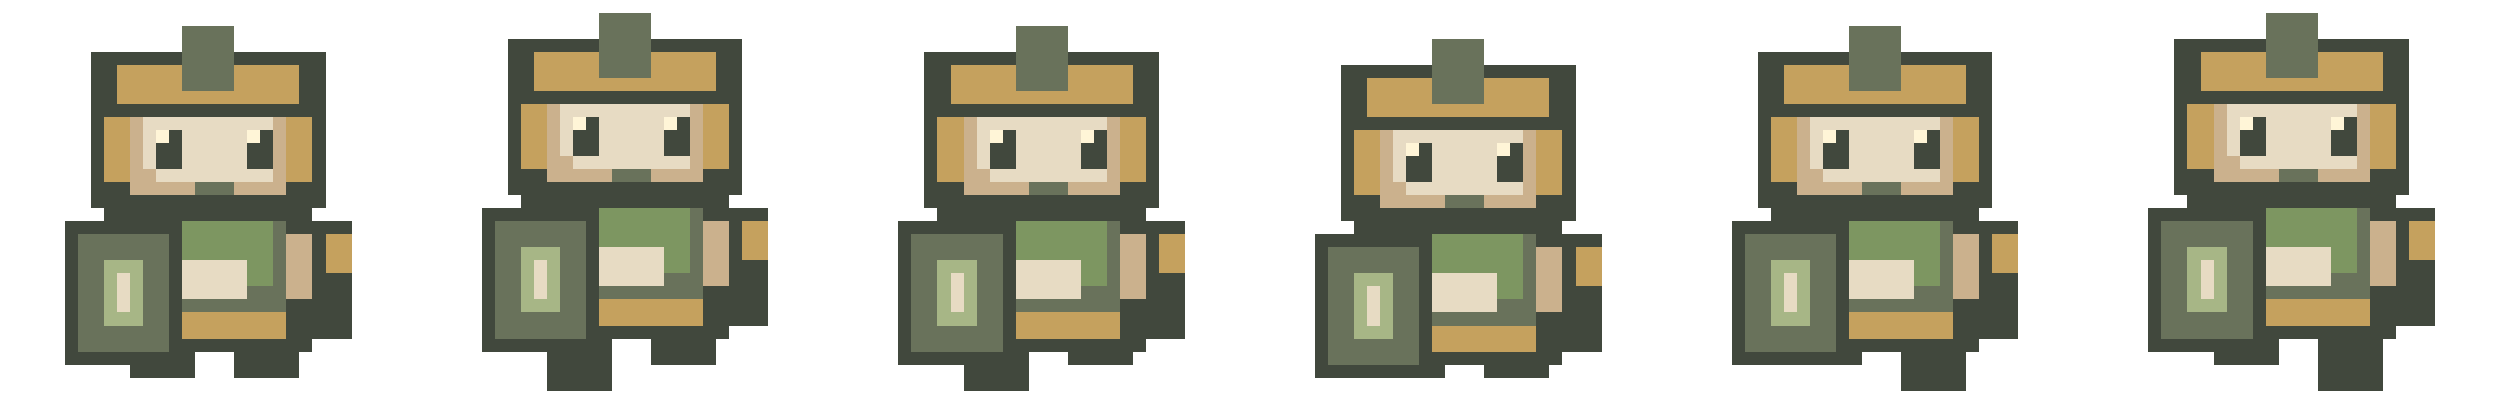
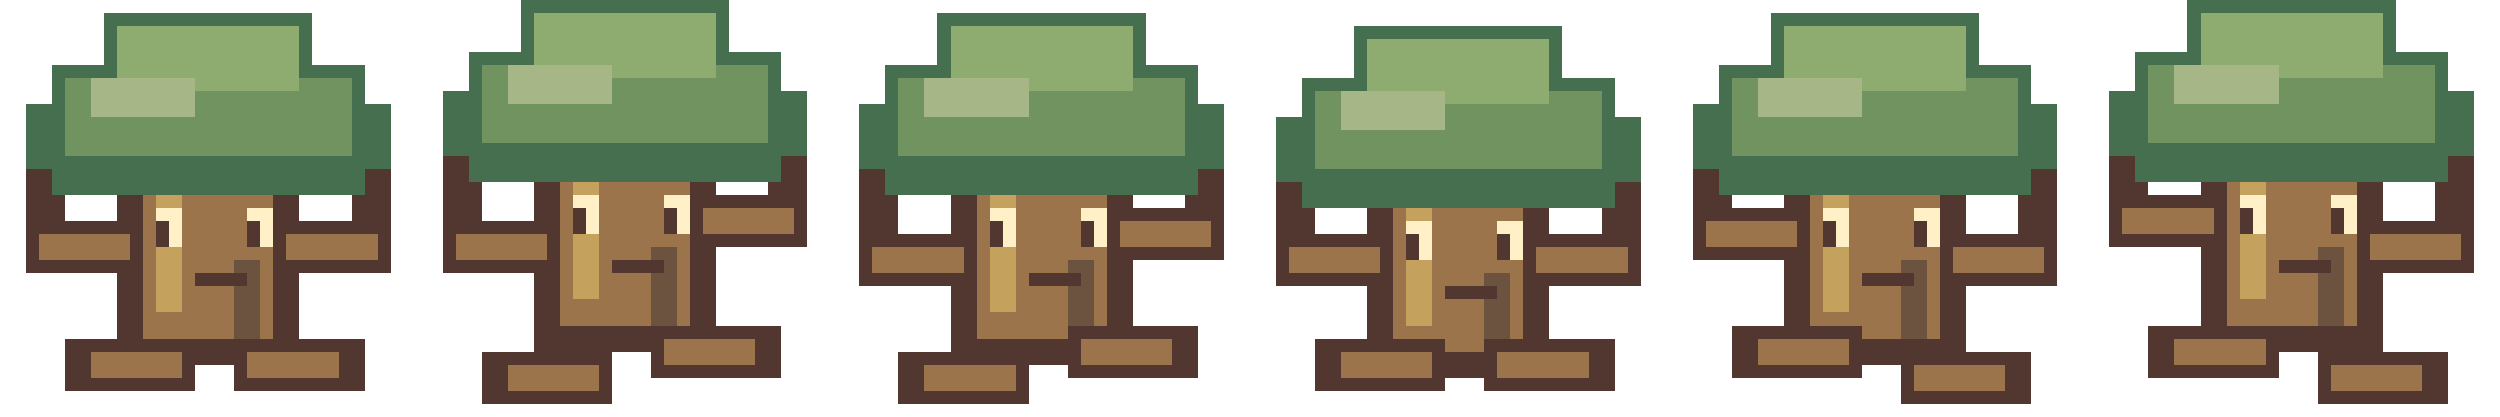
<svg xmlns="http://www.w3.org/2000/svg" width="192" height="32" viewBox="0 0 192 32" shape-rendering="crispEdges">
  <g transform="translate(0 0)">
-     <rect x="10" y="25" width="5" height="4" fill="#41483d" />
-     <rect x="18" y="25" width="5" height="4" fill="#41483d" />
-     <rect x="8" y="16" width="16" height="11" fill="#41483d" />
-     <rect x="7" y="18" width="18" height="6" fill="#41483d" />
-     <rect x="10" y="17" width="12" height="8" fill="#69725b" />
-     <rect x="11" y="17" width="10" height="5" fill="#7d9661" />
-     <rect x="10" y="24" width="12" height="2" fill="#c5a15e" />
-     <rect x="14" y="20" width="5" height="3" fill="#e7dbc3" />
-     <rect x="7" y="18" width="3" height="5" fill="#cbb18d" />
-     <rect x="22" y="18" width="3" height="5" fill="#cbb18d" />
-     <rect x="10" y="4" width="12" height="2" fill="#41483d" />
-     <rect x="8" y="6" width="16" height="9" fill="#41483d" />
-     <rect x="10" y="15" width="12" height="2" fill="#41483d" />
-     <rect x="10" y="7" width="12" height="8" fill="#cbb18d" />
-     <rect x="11" y="8" width="10" height="6" fill="#e7dbc3" />
-     <rect x="12" y="10" width="2" height="3" fill="#41483d" />
-     <rect x="19" y="10" width="2" height="3" fill="#41483d" />
-     <rect x="12" y="10" width="1" height="1" fill="#fff5d7" />
-     <rect x="19" y="10" width="1" height="1" fill="#fff5d7" />
-     <rect x="15" y="14" width="3" height="1" fill="#69725b" />
-     <rect x="10" y="13" width="2" height="1" fill="#cbb18d" />
-     <rect x="21" y="13" width="2" height="1" fill="#cbb18d" />
-     <rect x="7" y="4" width="18" height="5" fill="#41483d" />
-     <rect x="9" y="5" width="14" height="3" fill="#c5a15e" />
-     <rect x="7" y="8" width="3" height="8" fill="#41483d" />
-     <rect x="22" y="8" width="3" height="8" fill="#41483d" />
-     <rect x="8" y="9" width="2" height="5" fill="#c5a15e" />
-     <rect x="22" y="9" width="2" height="5" fill="#c5a15e" />
-     <rect x="14" y="2" width="4" height="5" fill="#69725b" />
-     <rect x="5" y="17" width="8" height="10" fill="#41483d" />
-     <rect x="6" y="18" width="6" height="7" fill="#c5a15e" />
-     <rect x="7" y="19" width="4" height="5" fill="#7d9661" />
-     <rect x="8" y="20" width="2" height="3" fill="#e7dbc3" />
-     <rect x="24" y="17" width="3" height="9" fill="#41483d" />
-     <rect x="25" y="18" width="2" height="3" fill="#c5a15e" />
-     <rect x="5" y="17" width="9" height="11" fill="#41483d" />
-     <rect x="6" y="18" width="7" height="9" fill="#69725b" />
-     <rect x="8" y="20" width="3" height="5" fill="#a7b686" />
-     <rect x="9" y="21" width="1" height="3" fill="#e7dbc3" />
+     <rect x="9" y="12" width="14" height="16" fill="#51372f" />
+     <rect x="11" y="13" width="10" height="13" fill="#9b744c" />
+     <rect x="12" y="14" width="2" height="10" fill="#c5a15e" />
+     <rect x="18" y="20" width="2" height="6" fill="#6c533f" />
+     <rect x="2" y="17" width="9" height="4" fill="#51372f" />
+     <rect x="3" y="18" width="7" height="2" fill="#9b744c" />
+     <rect x="2" y="12" width="3" height="6" fill="#51372f" />
+     <rect x="21" y="17" width="9" height="4" fill="#51372f" />
+     <rect x="22" y="18" width="7" height="2" fill="#9b744c" />
+     <rect x="27" y="12" width="3" height="6" fill="#51372f" />
+     <rect x="5" y="26" width="10" height="4" fill="#51372f" />
+     <rect x="18" y="26" width="10" height="4" fill="#51372f" />
+     <rect x="7" y="27" width="7" height="2" fill="#9b744c" />
+     <rect x="19" y="27" width="7" height="2" fill="#9b744c" />
+     <rect x="4" y="5" width="24" height="10" fill="#466f50" />
+     <rect x="8" y="1" width="16" height="6" fill="#466f50" />
+     <rect x="2" y="8" width="28" height="5" fill="#466f50" />
+     <rect x="5" y="6" width="22" height="6" fill="#71935f" />
+     <rect x="9" y="2" width="14" height="5" fill="#8eac70" />
+     <rect x="7" y="6" width="8" height="3" fill="#a7b686" />
+     <rect x="12" y="16" width="2" height="3" fill="#fff0c7" />
+     <rect x="19" y="16" width="2" height="3" fill="#fff0c7" />
+     <rect x="12" y="17" width="1" height="2" fill="#51372f" />
+     <rect x="19" y="17" width="1" height="2" fill="#51372f" />
+     <rect x="15" y="21" width="4" height="1" fill="#51372f" />
  </g>
  <g transform="translate(32 0)">
-     <rect x="10" y="26" width="5" height="4" fill="#41483d" />
-     <rect x="18" y="24" width="5" height="4" fill="#41483d" />
-     <rect x="8" y="15" width="16" height="11" fill="#41483d" />
-     <rect x="7" y="17" width="18" height="6" fill="#41483d" />
-     <rect x="10" y="16" width="12" height="8" fill="#69725b" />
-     <rect x="11" y="16" width="10" height="5" fill="#7d9661" />
-     <rect x="10" y="23" width="12" height="2" fill="#c5a15e" />
-     <rect x="14" y="19" width="5" height="3" fill="#e7dbc3" />
-     <rect x="7" y="17" width="3" height="5" fill="#cbb18d" />
-     <rect x="22" y="17" width="3" height="5" fill="#cbb18d" />
-     <rect x="10" y="3" width="12" height="2" fill="#41483d" />
-     <rect x="8" y="5" width="16" height="9" fill="#41483d" />
-     <rect x="10" y="14" width="12" height="2" fill="#41483d" />
-     <rect x="10" y="6" width="12" height="8" fill="#cbb18d" />
-     <rect x="11" y="7" width="10" height="6" fill="#e7dbc3" />
-     <rect x="12" y="9" width="2" height="3" fill="#41483d" />
-     <rect x="19" y="9" width="2" height="3" fill="#41483d" />
-     <rect x="12" y="9" width="1" height="1" fill="#fff5d7" />
-     <rect x="19" y="9" width="1" height="1" fill="#fff5d7" />
-     <rect x="15" y="13" width="3" height="1" fill="#69725b" />
-     <rect x="10" y="12" width="2" height="1" fill="#cbb18d" />
-     <rect x="21" y="12" width="2" height="1" fill="#cbb18d" />
-     <rect x="7" y="3" width="18" height="5" fill="#41483d" />
-     <rect x="9" y="4" width="14" height="3" fill="#c5a15e" />
-     <rect x="7" y="7" width="3" height="8" fill="#41483d" />
-     <rect x="22" y="7" width="3" height="8" fill="#41483d" />
-     <rect x="8" y="8" width="2" height="5" fill="#c5a15e" />
-     <rect x="22" y="8" width="2" height="5" fill="#c5a15e" />
-     <rect x="14" y="1" width="4" height="5" fill="#69725b" />
-     <rect x="5" y="16" width="8" height="10" fill="#41483d" />
-     <rect x="6" y="17" width="6" height="7" fill="#c5a15e" />
-     <rect x="7" y="18" width="4" height="5" fill="#7d9661" />
-     <rect x="8" y="19" width="2" height="3" fill="#e7dbc3" />
-     <rect x="24" y="16" width="3" height="9" fill="#41483d" />
-     <rect x="25" y="17" width="2" height="3" fill="#c5a15e" />
-     <rect x="5" y="16" width="9" height="11" fill="#41483d" />
-     <rect x="6" y="17" width="7" height="9" fill="#69725b" />
-     <rect x="8" y="19" width="3" height="5" fill="#a7b686" />
-     <rect x="9" y="20" width="1" height="3" fill="#e7dbc3" />
+     <rect x="9" y="11" width="14" height="16" fill="#51372f" />
+     <rect x="11" y="12" width="10" height="13" fill="#9b744c" />
+     <rect x="12" y="13" width="2" height="10" fill="#c5a15e" />
+     <rect x="18" y="19" width="2" height="6" fill="#6c533f" />
+     <rect x="2" y="17" width="9" height="4" fill="#51372f" />
+     <rect x="3" y="18" width="7" height="2" fill="#9b744c" />
+     <rect x="2" y="12" width="3" height="6" fill="#51372f" />
+     <rect x="21" y="15" width="9" height="4" fill="#51372f" />
+     <rect x="22" y="16" width="7" height="2" fill="#9b744c" />
+     <rect x="27" y="10" width="3" height="6" fill="#51372f" />
+     <rect x="5" y="27" width="10" height="4" fill="#51372f" />
+     <rect x="18" y="25" width="10" height="4" fill="#51372f" />
+     <rect x="7" y="28" width="7" height="2" fill="#9b744c" />
+     <rect x="19" y="26" width="7" height="2" fill="#9b744c" />
+     <rect x="4" y="4" width="24" height="10" fill="#466f50" />
+     <rect x="8" y="0" width="16" height="6" fill="#466f50" />
+     <rect x="2" y="7" width="28" height="5" fill="#466f50" />
+     <rect x="5" y="5" width="22" height="6" fill="#71935f" />
+     <rect x="9" y="1" width="14" height="5" fill="#8eac70" />
+     <rect x="7" y="5" width="8" height="3" fill="#a7b686" />
+     <rect x="12" y="15" width="2" height="3" fill="#fff0c7" />
+     <rect x="19" y="15" width="2" height="3" fill="#fff0c7" />
+     <rect x="12" y="16" width="1" height="2" fill="#51372f" />
+     <rect x="19" y="16" width="1" height="2" fill="#51372f" />
+     <rect x="15" y="20" width="4" height="1" fill="#51372f" />
  </g>
  <g transform="translate(64 0)">
-     <rect x="10" y="26" width="5" height="4" fill="#41483d" />
-     <rect x="18" y="24" width="5" height="4" fill="#41483d" />
-     <rect x="8" y="16" width="16" height="11" fill="#41483d" />
-     <rect x="7" y="18" width="18" height="6" fill="#41483d" />
-     <rect x="10" y="17" width="12" height="8" fill="#69725b" />
-     <rect x="11" y="17" width="10" height="5" fill="#7d9661" />
-     <rect x="10" y="24" width="12" height="2" fill="#c5a15e" />
-     <rect x="14" y="20" width="5" height="3" fill="#e7dbc3" />
-     <rect x="7" y="18" width="3" height="5" fill="#cbb18d" />
-     <rect x="22" y="18" width="3" height="5" fill="#cbb18d" />
-     <rect x="10" y="4" width="12" height="2" fill="#41483d" />
-     <rect x="8" y="6" width="16" height="9" fill="#41483d" />
-     <rect x="10" y="15" width="12" height="2" fill="#41483d" />
-     <rect x="10" y="7" width="12" height="8" fill="#cbb18d" />
-     <rect x="11" y="8" width="10" height="6" fill="#e7dbc3" />
-     <rect x="12" y="10" width="2" height="3" fill="#41483d" />
-     <rect x="19" y="10" width="2" height="3" fill="#41483d" />
-     <rect x="12" y="10" width="1" height="1" fill="#fff5d7" />
-     <rect x="19" y="10" width="1" height="1" fill="#fff5d7" />
-     <rect x="15" y="14" width="3" height="1" fill="#69725b" />
-     <rect x="10" y="13" width="2" height="1" fill="#cbb18d" />
-     <rect x="21" y="13" width="2" height="1" fill="#cbb18d" />
-     <rect x="7" y="4" width="18" height="5" fill="#41483d" />
-     <rect x="9" y="5" width="14" height="3" fill="#c5a15e" />
-     <rect x="7" y="8" width="3" height="8" fill="#41483d" />
-     <rect x="22" y="8" width="3" height="8" fill="#41483d" />
-     <rect x="8" y="9" width="2" height="5" fill="#c5a15e" />
-     <rect x="22" y="9" width="2" height="5" fill="#c5a15e" />
-     <rect x="14" y="2" width="4" height="5" fill="#69725b" />
-     <rect x="5" y="17" width="8" height="10" fill="#41483d" />
-     <rect x="6" y="18" width="6" height="7" fill="#c5a15e" />
-     <rect x="7" y="19" width="4" height="5" fill="#7d9661" />
-     <rect x="8" y="20" width="2" height="3" fill="#e7dbc3" />
-     <rect x="24" y="17" width="3" height="9" fill="#41483d" />
-     <rect x="25" y="18" width="2" height="3" fill="#c5a15e" />
-     <rect x="5" y="17" width="9" height="11" fill="#41483d" />
-     <rect x="6" y="18" width="7" height="9" fill="#69725b" />
-     <rect x="8" y="20" width="3" height="5" fill="#a7b686" />
-     <rect x="9" y="21" width="1" height="3" fill="#e7dbc3" />
+     <rect x="9" y="12" width="14" height="16" fill="#51372f" />
+     <rect x="11" y="13" width="10" height="13" fill="#9b744c" />
+     <rect x="12" y="14" width="2" height="10" fill="#c5a15e" />
+     <rect x="18" y="20" width="2" height="6" fill="#6c533f" />
+     <rect x="2" y="18" width="9" height="4" fill="#51372f" />
+     <rect x="3" y="19" width="7" height="2" fill="#9b744c" />
+     <rect x="2" y="13" width="3" height="6" fill="#51372f" />
+     <rect x="21" y="16" width="9" height="4" fill="#51372f" />
+     <rect x="22" y="17" width="7" height="2" fill="#9b744c" />
+     <rect x="27" y="11" width="3" height="6" fill="#51372f" />
+     <rect x="5" y="27" width="10" height="4" fill="#51372f" />
+     <rect x="18" y="25" width="10" height="4" fill="#51372f" />
+     <rect x="7" y="28" width="7" height="2" fill="#9b744c" />
+     <rect x="19" y="26" width="7" height="2" fill="#9b744c" />
+     <rect x="4" y="5" width="24" height="10" fill="#466f50" />
+     <rect x="8" y="1" width="16" height="6" fill="#466f50" />
+     <rect x="2" y="8" width="28" height="5" fill="#466f50" />
+     <rect x="5" y="6" width="22" height="6" fill="#71935f" />
+     <rect x="9" y="2" width="14" height="5" fill="#8eac70" />
+     <rect x="7" y="6" width="8" height="3" fill="#a7b686" />
+     <rect x="12" y="16" width="2" height="3" fill="#fff0c7" />
+     <rect x="19" y="16" width="2" height="3" fill="#fff0c7" />
+     <rect x="12" y="17" width="1" height="2" fill="#51372f" />
+     <rect x="19" y="17" width="1" height="2" fill="#51372f" />
+     <rect x="15" y="21" width="4" height="1" fill="#51372f" />
  </g>
  <g transform="translate(96 0)">
-     <rect x="10" y="25" width="5" height="4" fill="#41483d" />
-     <rect x="18" y="25" width="5" height="4" fill="#41483d" />
-     <rect x="8" y="17" width="16" height="11" fill="#41483d" />
-     <rect x="7" y="19" width="18" height="6" fill="#41483d" />
-     <rect x="10" y="18" width="12" height="8" fill="#69725b" />
-     <rect x="11" y="18" width="10" height="5" fill="#7d9661" />
-     <rect x="10" y="25" width="12" height="2" fill="#c5a15e" />
-     <rect x="14" y="21" width="5" height="3" fill="#e7dbc3" />
-     <rect x="7" y="19" width="3" height="5" fill="#cbb18d" />
-     <rect x="22" y="19" width="3" height="5" fill="#cbb18d" />
-     <rect x="10" y="5" width="12" height="2" fill="#41483d" />
-     <rect x="8" y="7" width="16" height="9" fill="#41483d" />
-     <rect x="10" y="16" width="12" height="2" fill="#41483d" />
-     <rect x="10" y="8" width="12" height="8" fill="#cbb18d" />
-     <rect x="11" y="9" width="10" height="6" fill="#e7dbc3" />
-     <rect x="12" y="11" width="2" height="3" fill="#41483d" />
-     <rect x="19" y="11" width="2" height="3" fill="#41483d" />
-     <rect x="12" y="11" width="1" height="1" fill="#fff5d7" />
-     <rect x="19" y="11" width="1" height="1" fill="#fff5d7" />
-     <rect x="15" y="15" width="3" height="1" fill="#69725b" />
-     <rect x="10" y="14" width="2" height="1" fill="#cbb18d" />
-     <rect x="21" y="14" width="2" height="1" fill="#cbb18d" />
-     <rect x="7" y="5" width="18" height="5" fill="#41483d" />
-     <rect x="9" y="6" width="14" height="3" fill="#c5a15e" />
-     <rect x="7" y="9" width="3" height="8" fill="#41483d" />
-     <rect x="22" y="9" width="3" height="8" fill="#41483d" />
-     <rect x="8" y="10" width="2" height="5" fill="#c5a15e" />
-     <rect x="22" y="10" width="2" height="5" fill="#c5a15e" />
-     <rect x="14" y="3" width="4" height="5" fill="#69725b" />
-     <rect x="5" y="18" width="8" height="10" fill="#41483d" />
-     <rect x="6" y="19" width="6" height="7" fill="#c5a15e" />
-     <rect x="7" y="20" width="4" height="5" fill="#7d9661" />
-     <rect x="8" y="21" width="2" height="3" fill="#e7dbc3" />
-     <rect x="24" y="18" width="3" height="9" fill="#41483d" />
-     <rect x="25" y="19" width="2" height="3" fill="#c5a15e" />
-     <rect x="5" y="18" width="9" height="11" fill="#41483d" />
-     <rect x="6" y="19" width="7" height="9" fill="#69725b" />
-     <rect x="8" y="21" width="3" height="5" fill="#a7b686" />
-     <rect x="9" y="22" width="1" height="3" fill="#e7dbc3" />
+     <rect x="9" y="13" width="14" height="16" fill="#51372f" />
+     <rect x="11" y="14" width="10" height="13" fill="#9b744c" />
+     <rect x="12" y="15" width="2" height="10" fill="#c5a15e" />
+     <rect x="18" y="21" width="2" height="6" fill="#6c533f" />
+     <rect x="2" y="18" width="9" height="4" fill="#51372f" />
+     <rect x="3" y="19" width="7" height="2" fill="#9b744c" />
+     <rect x="2" y="13" width="3" height="6" fill="#51372f" />
+     <rect x="21" y="18" width="9" height="4" fill="#51372f" />
+     <rect x="22" y="19" width="7" height="2" fill="#9b744c" />
+     <rect x="27" y="13" width="3" height="6" fill="#51372f" />
+     <rect x="5" y="26" width="10" height="4" fill="#51372f" />
+     <rect x="18" y="26" width="10" height="4" fill="#51372f" />
+     <rect x="7" y="27" width="7" height="2" fill="#9b744c" />
+     <rect x="19" y="27" width="7" height="2" fill="#9b744c" />
+     <rect x="4" y="6" width="24" height="10" fill="#466f50" />
+     <rect x="8" y="2" width="16" height="6" fill="#466f50" />
+     <rect x="2" y="9" width="28" height="5" fill="#466f50" />
+     <rect x="5" y="7" width="22" height="6" fill="#71935f" />
+     <rect x="9" y="3" width="14" height="5" fill="#8eac70" />
+     <rect x="7" y="7" width="8" height="3" fill="#a7b686" />
+     <rect x="12" y="17" width="2" height="3" fill="#fff0c7" />
+     <rect x="19" y="17" width="2" height="3" fill="#fff0c7" />
+     <rect x="12" y="18" width="1" height="2" fill="#51372f" />
+     <rect x="19" y="18" width="1" height="2" fill="#51372f" />
+     <rect x="15" y="22" width="4" height="1" fill="#51372f" />
  </g>
  <g transform="translate(128 0)">
-     <rect x="10" y="24" width="5" height="4" fill="#41483d" />
-     <rect x="18" y="26" width="5" height="4" fill="#41483d" />
-     <rect x="8" y="16" width="16" height="11" fill="#41483d" />
-     <rect x="7" y="18" width="18" height="6" fill="#41483d" />
-     <rect x="10" y="17" width="12" height="8" fill="#69725b" />
-     <rect x="11" y="17" width="10" height="5" fill="#7d9661" />
-     <rect x="10" y="24" width="12" height="2" fill="#c5a15e" />
-     <rect x="14" y="20" width="5" height="3" fill="#e7dbc3" />
-     <rect x="7" y="18" width="3" height="5" fill="#cbb18d" />
-     <rect x="22" y="18" width="3" height="5" fill="#cbb18d" />
-     <rect x="10" y="4" width="12" height="2" fill="#41483d" />
-     <rect x="8" y="6" width="16" height="9" fill="#41483d" />
-     <rect x="10" y="15" width="12" height="2" fill="#41483d" />
-     <rect x="10" y="7" width="12" height="8" fill="#cbb18d" />
-     <rect x="11" y="8" width="10" height="6" fill="#e7dbc3" />
-     <rect x="12" y="10" width="2" height="3" fill="#41483d" />
-     <rect x="19" y="10" width="2" height="3" fill="#41483d" />
-     <rect x="12" y="10" width="1" height="1" fill="#fff5d7" />
-     <rect x="19" y="10" width="1" height="1" fill="#fff5d7" />
-     <rect x="15" y="14" width="3" height="1" fill="#69725b" />
-     <rect x="10" y="13" width="2" height="1" fill="#cbb18d" />
-     <rect x="21" y="13" width="2" height="1" fill="#cbb18d" />
-     <rect x="7" y="4" width="18" height="5" fill="#41483d" />
-     <rect x="9" y="5" width="14" height="3" fill="#c5a15e" />
-     <rect x="7" y="8" width="3" height="8" fill="#41483d" />
-     <rect x="22" y="8" width="3" height="8" fill="#41483d" />
-     <rect x="8" y="9" width="2" height="5" fill="#c5a15e" />
-     <rect x="22" y="9" width="2" height="5" fill="#c5a15e" />
-     <rect x="14" y="2" width="4" height="5" fill="#69725b" />
-     <rect x="5" y="17" width="8" height="10" fill="#41483d" />
-     <rect x="6" y="18" width="6" height="7" fill="#c5a15e" />
-     <rect x="7" y="19" width="4" height="5" fill="#7d9661" />
-     <rect x="8" y="20" width="2" height="3" fill="#e7dbc3" />
-     <rect x="24" y="17" width="3" height="9" fill="#41483d" />
-     <rect x="25" y="18" width="2" height="3" fill="#c5a15e" />
-     <rect x="5" y="17" width="9" height="11" fill="#41483d" />
-     <rect x="6" y="18" width="7" height="9" fill="#69725b" />
-     <rect x="8" y="20" width="3" height="5" fill="#a7b686" />
-     <rect x="9" y="21" width="1" height="3" fill="#e7dbc3" />
+     <rect x="9" y="12" width="14" height="16" fill="#51372f" />
+     <rect x="11" y="13" width="10" height="13" fill="#9b744c" />
+     <rect x="12" y="14" width="2" height="10" fill="#c5a15e" />
+     <rect x="18" y="20" width="2" height="6" fill="#6c533f" />
+     <rect x="2" y="16" width="9" height="4" fill="#51372f" />
+     <rect x="3" y="17" width="7" height="2" fill="#9b744c" />
+     <rect x="2" y="11" width="3" height="6" fill="#51372f" />
+     <rect x="21" y="18" width="9" height="4" fill="#51372f" />
+     <rect x="22" y="19" width="7" height="2" fill="#9b744c" />
+     <rect x="27" y="13" width="3" height="6" fill="#51372f" />
+     <rect x="5" y="25" width="10" height="4" fill="#51372f" />
+     <rect x="18" y="27" width="10" height="4" fill="#51372f" />
+     <rect x="7" y="26" width="7" height="2" fill="#9b744c" />
+     <rect x="19" y="28" width="7" height="2" fill="#9b744c" />
+     <rect x="4" y="5" width="24" height="10" fill="#466f50" />
+     <rect x="8" y="1" width="16" height="6" fill="#466f50" />
+     <rect x="2" y="8" width="28" height="5" fill="#466f50" />
+     <rect x="5" y="6" width="22" height="6" fill="#71935f" />
+     <rect x="9" y="2" width="14" height="5" fill="#8eac70" />
+     <rect x="7" y="6" width="8" height="3" fill="#a7b686" />
+     <rect x="12" y="16" width="2" height="3" fill="#fff0c7" />
+     <rect x="19" y="16" width="2" height="3" fill="#fff0c7" />
+     <rect x="12" y="17" width="1" height="2" fill="#51372f" />
+     <rect x="19" y="17" width="1" height="2" fill="#51372f" />
+     <rect x="15" y="21" width="4" height="1" fill="#51372f" />
  </g>
  <g transform="translate(160 0)">
-     <rect x="10" y="24" width="5" height="4" fill="#41483d" />
-     <rect x="18" y="26" width="5" height="4" fill="#41483d" />
-     <rect x="8" y="15" width="16" height="11" fill="#41483d" />
-     <rect x="7" y="17" width="18" height="6" fill="#41483d" />
-     <rect x="10" y="16" width="12" height="8" fill="#69725b" />
-     <rect x="11" y="16" width="10" height="5" fill="#7d9661" />
-     <rect x="10" y="23" width="12" height="2" fill="#c5a15e" />
-     <rect x="14" y="19" width="5" height="3" fill="#e7dbc3" />
-     <rect x="7" y="17" width="3" height="5" fill="#cbb18d" />
-     <rect x="22" y="17" width="3" height="5" fill="#cbb18d" />
-     <rect x="10" y="3" width="12" height="2" fill="#41483d" />
-     <rect x="8" y="5" width="16" height="9" fill="#41483d" />
-     <rect x="10" y="14" width="12" height="2" fill="#41483d" />
-     <rect x="10" y="6" width="12" height="8" fill="#cbb18d" />
-     <rect x="11" y="7" width="10" height="6" fill="#e7dbc3" />
-     <rect x="12" y="9" width="2" height="3" fill="#41483d" />
-     <rect x="19" y="9" width="2" height="3" fill="#41483d" />
-     <rect x="12" y="9" width="1" height="1" fill="#fff5d7" />
-     <rect x="19" y="9" width="1" height="1" fill="#fff5d7" />
-     <rect x="15" y="13" width="3" height="1" fill="#69725b" />
-     <rect x="10" y="12" width="2" height="1" fill="#cbb18d" />
-     <rect x="21" y="12" width="2" height="1" fill="#cbb18d" />
-     <rect x="7" y="3" width="18" height="5" fill="#41483d" />
-     <rect x="9" y="4" width="14" height="3" fill="#c5a15e" />
-     <rect x="7" y="7" width="3" height="8" fill="#41483d" />
-     <rect x="22" y="7" width="3" height="8" fill="#41483d" />
-     <rect x="8" y="8" width="2" height="5" fill="#c5a15e" />
-     <rect x="22" y="8" width="2" height="5" fill="#c5a15e" />
-     <rect x="14" y="1" width="4" height="5" fill="#69725b" />
-     <rect x="5" y="16" width="8" height="10" fill="#41483d" />
-     <rect x="6" y="17" width="6" height="7" fill="#c5a15e" />
-     <rect x="7" y="18" width="4" height="5" fill="#7d9661" />
-     <rect x="8" y="19" width="2" height="3" fill="#e7dbc3" />
-     <rect x="24" y="16" width="3" height="9" fill="#41483d" />
-     <rect x="25" y="17" width="2" height="3" fill="#c5a15e" />
-     <rect x="5" y="16" width="9" height="11" fill="#41483d" />
-     <rect x="6" y="17" width="7" height="9" fill="#69725b" />
-     <rect x="8" y="19" width="3" height="5" fill="#a7b686" />
-     <rect x="9" y="20" width="1" height="3" fill="#e7dbc3" />
+     <rect x="9" y="11" width="14" height="16" fill="#51372f" />
+     <rect x="11" y="12" width="10" height="13" fill="#9b744c" />
+     <rect x="12" y="13" width="2" height="10" fill="#c5a15e" />
+     <rect x="18" y="19" width="2" height="6" fill="#6c533f" />
+     <rect x="2" y="15" width="9" height="4" fill="#51372f" />
+     <rect x="3" y="16" width="7" height="2" fill="#9b744c" />
+     <rect x="2" y="10" width="3" height="6" fill="#51372f" />
+     <rect x="21" y="17" width="9" height="4" fill="#51372f" />
+     <rect x="22" y="18" width="7" height="2" fill="#9b744c" />
+     <rect x="27" y="12" width="3" height="6" fill="#51372f" />
+     <rect x="5" y="25" width="10" height="4" fill="#51372f" />
+     <rect x="18" y="27" width="10" height="4" fill="#51372f" />
+     <rect x="7" y="26" width="7" height="2" fill="#9b744c" />
+     <rect x="19" y="28" width="7" height="2" fill="#9b744c" />
+     <rect x="4" y="4" width="24" height="10" fill="#466f50" />
+     <rect x="8" y="0" width="16" height="6" fill="#466f50" />
+     <rect x="2" y="7" width="28" height="5" fill="#466f50" />
+     <rect x="5" y="5" width="22" height="6" fill="#71935f" />
+     <rect x="9" y="1" width="14" height="5" fill="#8eac70" />
+     <rect x="7" y="5" width="8" height="3" fill="#a7b686" />
+     <rect x="12" y="15" width="2" height="3" fill="#fff0c7" />
+     <rect x="19" y="15" width="2" height="3" fill="#fff0c7" />
+     <rect x="12" y="16" width="1" height="2" fill="#51372f" />
+     <rect x="19" y="16" width="1" height="2" fill="#51372f" />
+     <rect x="15" y="20" width="4" height="1" fill="#51372f" />
  </g>
</svg>
